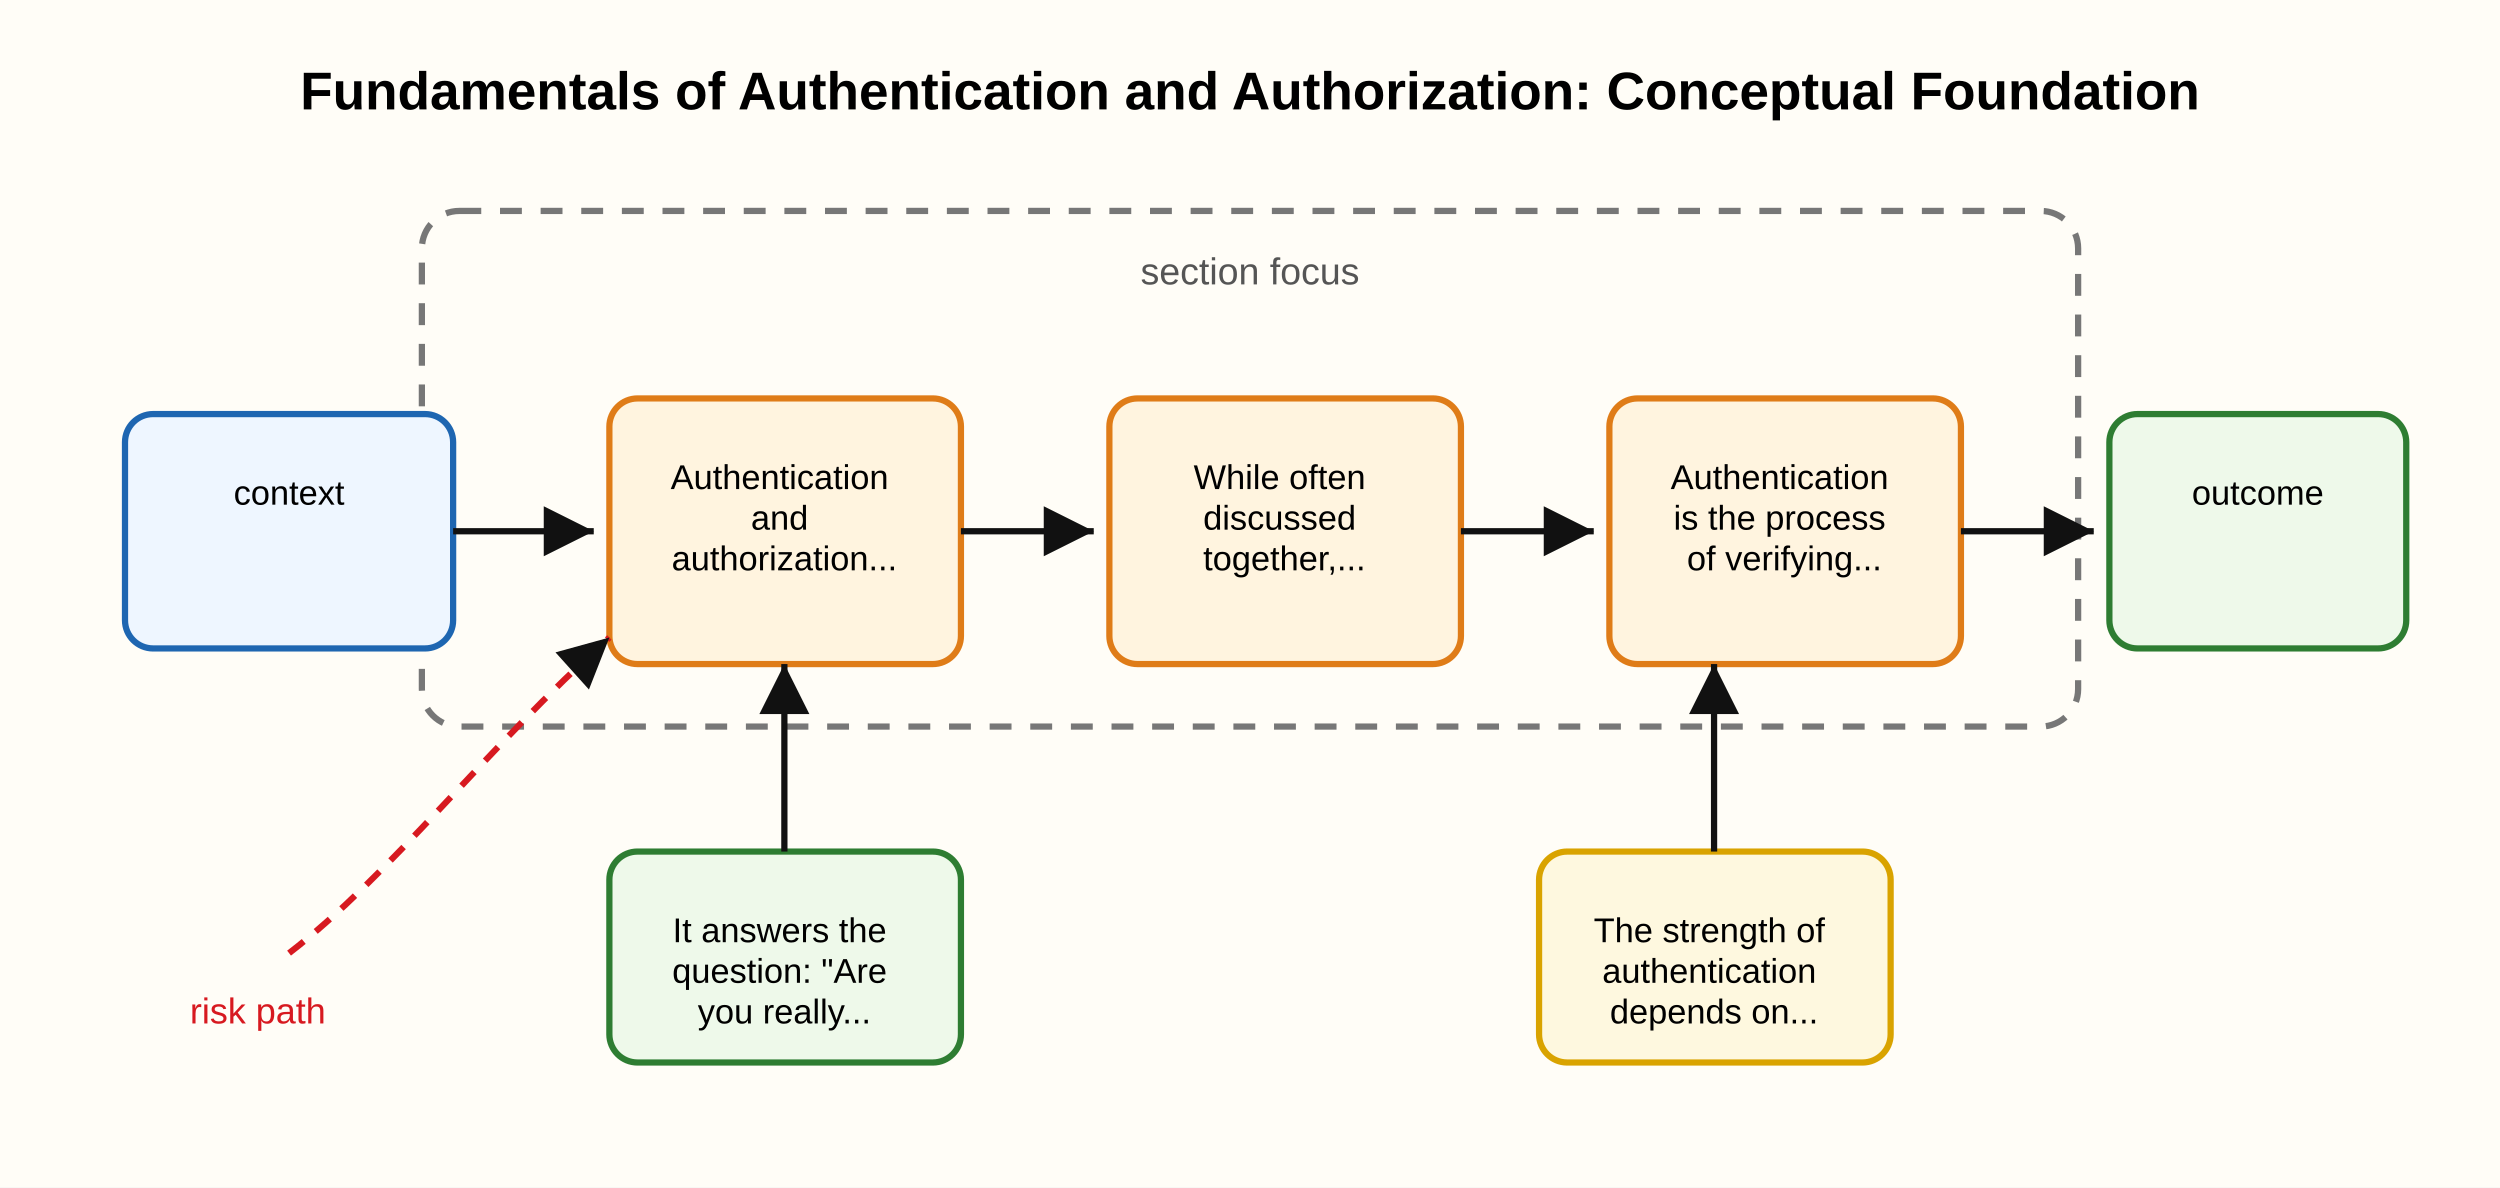
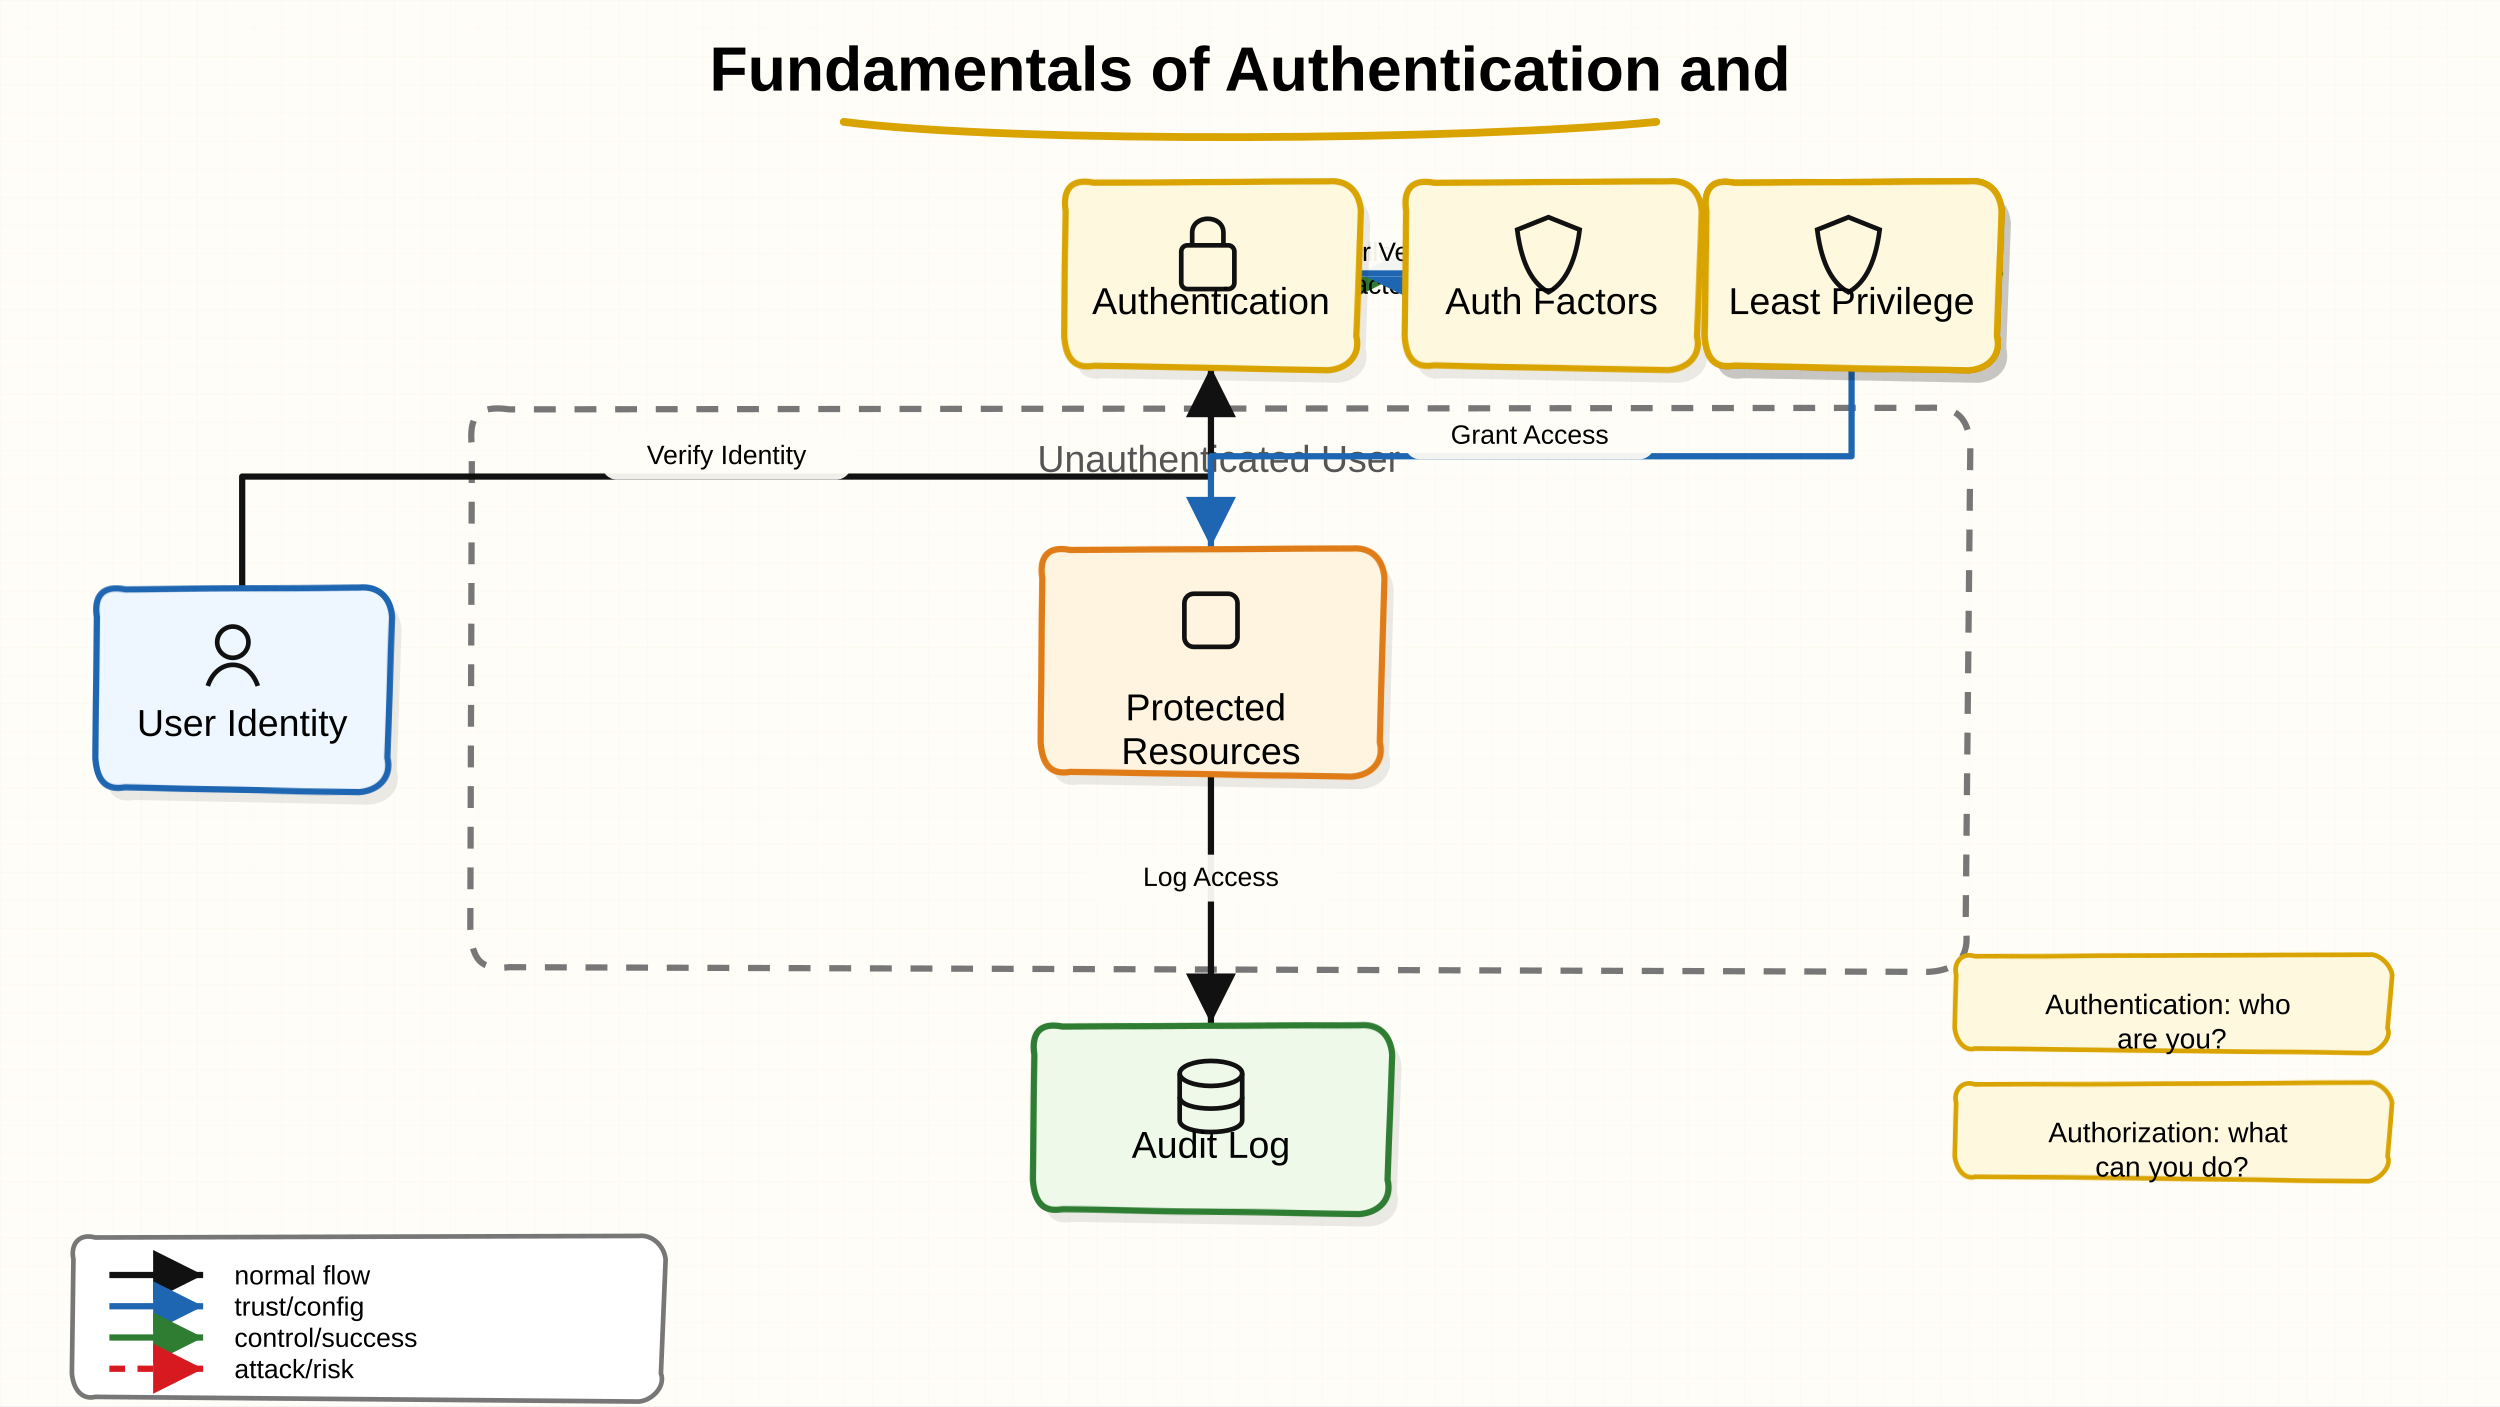
- <svg xmlns="http://www.w3.org/2000/svg" width="1600" height="760" viewBox="0 0 1600 760">
+ <svg xmlns="http://www.w3.org/2000/svg" width="1600" height="900" viewBox="0 0 1600 900">
  <defs>
-     <marker id="arrow" markerWidth="12" markerHeight="12" refX="10" refY="6" orient="auto" markerUnits="strokeWidth">
+     <pattern id="paper" width="18" height="18" patternUnits="userSpaceOnUse">
+       <path d="M 18 0 L 0 0 0 18" fill="none" stroke="#f2ead8" stroke-width="0.8" opacity="0.25" />
+     </pattern>
+     <filter id="roughen">
+       <feTurbulence type="fractalNoise" baseFrequency="0.018" numOctaves="1" result="noise" />
+       <feDisplacementMap in="SourceGraphic" in2="noise" scale="0.85" />
+     </filter>
+     <marker id="arrow-normal" markerWidth="12" markerHeight="12" refX="10" refY="6" orient="auto" markerUnits="strokeWidth">
      <path d="M2,2 L10,6 L2,10 z" fill="#111111" />
    </marker>
+     <marker id="arrow-trust" markerWidth="12" markerHeight="12" refX="10" refY="6" orient="auto" markerUnits="strokeWidth">
+       <path d="M2,2 L10,6 L2,10 z" fill="#1e66b1" />
+     </marker>
+     <marker id="arrow-control" markerWidth="12" markerHeight="12" refX="10" refY="6" orient="auto" markerUnits="strokeWidth">
+       <path d="M2,2 L10,6 L2,10 z" fill="#2e7d32" />
+     </marker>
+     <marker id="arrow-risk" markerWidth="12" markerHeight="12" refX="10" refY="6" orient="auto" markerUnits="strokeWidth">
+       <path d="M2,2 L10,6 L2,10 z" fill="#d71920" />
+     </marker>
  </defs>
-   <rect width="1600" height="760" fill="#fffdf7" />
-   <text x="800" y="70" text-anchor="middle" font-size="34" font-family="Comic Sans MS, Segoe Print, Arial" font-weight="700">Fundamentals of Authentication and Authorization: Conceptual Foundation</text>
-   <rect x="270" y="135" width="1060" height="330" rx="24" fill="none" stroke="#777777" stroke-width="4" stroke-dasharray="14 12" />
-   <text x="800" y="182" text-anchor="middle" font-size="24" fill="#555555" font-family="Comic Sans MS, Segoe Print, Arial">section focus</text>
-   <rect x="80" y="265" width="210" height="150" rx="18" fill="#eef6ff" stroke="#1e66b1" stroke-width="4" />
-   <text x="185" y="323" text-anchor="middle" font-size="22" font-family="Comic Sans MS, Segoe Print, Arial">
-     <tspan x="185" dy="0">context</tspan>
+   <rect width="1600" height="900" fill="#fffdf7" />
+   <rect width="1600" height="900" fill="url(#paper)" />
+   <text x="800" y="58" text-anchor="middle" font-size="40" font-family="Comic Sans MS, Segoe Print, Arial" font-weight="700">Fundamentals of Authentication and</text>
+   <path d="M540 78 C650 92, 940 90, 1060 78" fill="none" stroke="#d9a300" stroke-width="5" stroke-linecap="round" />
+   <path d="M326,262 C305,259 300,267 302,286 L301,594 C302,615 308,621 326,619 L1234,622 C1253,621 1261,612 1258,594 L1261,286 C1260,267 1252,260 1234,261 Z" fill="none" stroke="#777777" stroke-width="4" stroke-dasharray="14 12" />
+   <text x="780" y="302" text-anchor="middle" font-size="24" fill="#555555" font-family="Comic Sans MS, Segoe Print, Arial">Unauthenticated User</text>
+   <path d="M155,375 L155,305 L775,305 L775,235" fill="none" stroke="#111111" stroke-width="4" marker-end="url(#arrow-normal)" stroke-linecap="round" stroke-linejoin="round" />
+   <rect x="385" y="277" width="160" height="30" rx="10" fill="#fffdf7" opacity="0.94" />
+   <text x="465" y="297" text-anchor="middle" font-size="17" font-family="Comic Sans MS, Segoe Print, Arial">
+     <tspan x="465" dy="0">Verify Identity</tspan>
  </text>
-   <line x1="290" y1="340" x2="380" y2="340" stroke="#111111" stroke-width="4" marker-end="url(#arrow)" />
-   <rect x="390" y="255" width="225" height="170" rx="18" fill="#fff4df" stroke="#df7c18" stroke-width="4" />
-   <text x="502" y="313" text-anchor="middle" font-size="22" font-family="Comic Sans MS, Segoe Print, Arial">
-     <tspan x="502" dy="0">Authentication</tspan>
-     <tspan x="502" dy="26">and</tspan>
-     <tspan x="502" dy="26">authorization...</tspan>
+   <path d="M870,175 L884,175 L884,175 L898,175" fill="none" stroke="#2e7d32" stroke-width="4" marker-end="url(#arrow-control)" stroke-linecap="round" stroke-linejoin="round" />
+   <rect x="804" y="147" width="160" height="30" rx="10" fill="#fffdf7" opacity="0.94" />
+   <text x="884" y="167" text-anchor="middle" font-size="17" font-family="Comic Sans MS, Segoe Print, Arial">
+     <tspan x="884" dy="0">Challenge</tspan>
+     <tspan x="884" dy="21">Factors</tspan>
  </text>
-   <line x1="615" y1="340" x2="700" y2="340" stroke="#111111" stroke-width="4" marker-end="url(#arrow)" />
-   <rect x="710" y="255" width="225" height="170" rx="18" fill="#fff4df" stroke="#df7c18" stroke-width="4" />
-   <text x="822" y="313" text-anchor="middle" font-size="22" font-family="Comic Sans MS, Segoe Print, Arial">
-     <tspan x="822" dy="0">While often</tspan>
-     <tspan x="822" dy="26">discussed</tspan>
-     <tspan x="822" dy="26">together,...</tspan>
+   <path d="M898,175 L884,175 L884,175 L870,175" fill="none" stroke="#1e66b1" stroke-width="4" marker-end="url(#arrow-trust)" stroke-linecap="round" stroke-linejoin="round" />
+   <rect x="804" y="147" width="160" height="30" rx="10" fill="#fffdf7" opacity="0.94" />
+   <text x="884" y="167" text-anchor="middle" font-size="17" font-family="Comic Sans MS, Segoe Print, Arial">
+     <tspan x="884" dy="0">Factor Verified</tspan>
  </text>
-   <line x1="935" y1="340" x2="1020" y2="340" stroke="#111111" stroke-width="4" marker-end="url(#arrow)" />
-   <rect x="1030" y="255" width="225" height="170" rx="18" fill="#fff4df" stroke="#df7c18" stroke-width="4" />
-   <text x="1142" y="313" text-anchor="middle" font-size="22" font-family="Comic Sans MS, Segoe Print, Arial">
-     <tspan x="1142" dy="0">Authentication</tspan>
-     <tspan x="1142" dy="26">is the process</tspan>
-     <tspan x="1142" dy="26">of verifying...</tspan>
+   <path d="M870,175 L980,175 L980,175 L1090,175" fill="none" stroke="#1e66b1" stroke-width="4" marker-end="url(#arrow-trust)" stroke-linecap="round" stroke-linejoin="round" />
+   <rect x="900" y="147" width="160" height="30" rx="10" fill="#fffdf7" opacity="0.94" />
+   <text x="980" y="167" text-anchor="middle" font-size="17" font-family="Comic Sans MS, Segoe Print, Arial">
+     <tspan x="980" dy="0">Identity</tspan>
+     <tspan x="980" dy="21">Confirmed</tspan>
  </text>
-   <line x1="1255" y1="340" x2="1340" y2="340" stroke="#111111" stroke-width="4" marker-end="url(#arrow)" />
-   <rect x="1350" y="265" width="190" height="150" rx="18" fill="#eef9ea" stroke="#2e7d32" stroke-width="4" />
-   <text x="1445" y="323" text-anchor="middle" font-size="22" font-family="Comic Sans MS, Segoe Print, Arial">
-     <tspan x="1445" dy="0">outcome</tspan>
+   <path d="M1090,175 L1185,175 L1185,175 L1280,175" fill="none" stroke="#2e7d32" stroke-width="4" marker-end="url(#arrow-control)" stroke-linecap="round" stroke-linejoin="round" />
+   <rect x="1105" y="147" width="160" height="30" rx="10" fill="#fffdf7" opacity="0.94" />
+   <text x="1185" y="167" text-anchor="middle" font-size="17" font-family="Comic Sans MS, Segoe Print, Arial">
+     <tspan x="1185" dy="0">Check</tspan>
+     <tspan x="1185" dy="21">Permissions</tspan>
  </text>
-   <rect x="390" y="545" width="225" height="135" rx="18" fill="#eef9ea" stroke="#2e7d32" stroke-width="4" />
-   <text x="502" y="603" text-anchor="middle" font-size="22" font-family="Comic Sans MS, Segoe Print, Arial">
-     <tspan x="502" dy="0">It answers the</tspan>
-     <tspan x="502" dy="26">question: "Are</tspan>
-     <tspan x="502" dy="26">you really...</tspan>
+   <path d="M1090,175 L1185,175 L1185,175 L1280,175" fill="none" stroke="#2e7d32" stroke-width="4" marker-end="url(#arrow-control)" stroke-linecap="round" stroke-linejoin="round" />
+   <rect x="1105" y="147" width="160" height="30" rx="10" fill="#fffdf7" opacity="0.94" />
+   <text x="1185" y="167" text-anchor="middle" font-size="17" font-family="Comic Sans MS, Segoe Print, Arial">
+     <tspan x="1185" dy="0">Enforce PoLP</tspan>
  </text>
-   <line x1="502" y1="545" x2="502" y2="425" stroke="#111111" stroke-width="4" marker-end="url(#arrow)" />
-   <rect x="985" y="545" width="225" height="135" rx="18" fill="#fef8df" stroke="#d9a300" stroke-width="4" />
-   <text x="1097" y="603" text-anchor="middle" font-size="22" font-family="Comic Sans MS, Segoe Print, Arial">
-     <tspan x="1097" dy="0">The strength of</tspan>
-     <tspan x="1097" dy="26">authentication</tspan>
-     <tspan x="1097" dy="26">depends on...</tspan>
+   <path d="M1185,235 L1185,292 L775,292 L775,350" fill="none" stroke="#1e66b1" stroke-width="4" marker-end="url(#arrow-trust)" stroke-linecap="round" stroke-linejoin="round" />
+   <rect x="899" y="264" width="160" height="30" rx="10" fill="#fffdf7" opacity="0.94" />
+   <text x="979" y="284" text-anchor="middle" font-size="17" font-family="Comic Sans MS, Segoe Print, Arial">
+     <tspan x="979" dy="0">Grant Access</tspan>
  </text>
-   <line x1="1097" y1="545" x2="1097" y2="425" stroke="#111111" stroke-width="4" marker-end="url(#arrow)" />
-   <path d="M185 610 C250 560, 310 480, 390 408" fill="none" stroke="#d71920" stroke-width="4" stroke-dasharray="12 10" marker-end="url(#arrow)" />
-   <text x="165" y="655" text-anchor="middle" font-size="23" fill="#d71920" font-family="Comic Sans MS, Segoe Print, Arial">risk path</text>
+   <path d="M775,495 L775,575 L775,575 L775,655" fill="none" stroke="#111111" stroke-width="4" marker-end="url(#arrow-normal)" stroke-linecap="round" stroke-linejoin="round" />
+   <rect x="695" y="547" width="160" height="30" rx="10" fill="#fffdf7" opacity="0.94" />
+   <text x="775" y="567" text-anchor="middle" font-size="17" font-family="Comic Sans MS, Segoe Print, Arial">
+     <tspan x="775" dy="0">Log Access</tspan>
+   </text>
+   <path d="M86,385 C71,382 66,390 68,403 L67,493 C68,508 74,514 86,512 L236,515 C249,514 257,505 254,493 L257,403 C256,390 248,383 236,384 Z" fill="#000000" opacity="0.08" />
+   <path d="M80,377 C65,374 60,382 62,395 L61,485 C62,500 68,506 80,504 L230,507 C243,506 251,497 248,485 L251,395 C250,382 242,375 230,376 Z" fill="#eef6ff" stroke="#1e66b1" stroke-width="4" filter="url(#roughen)" />
+   <circle cx="149" cy="411" r="10" fill="none" stroke="#111111" stroke-width="3" />
+   <path d="M133,439 C139,421 159,421 165,439" fill="none" stroke="#111111" stroke-width="3" />
+   <text x="155" y="471" text-anchor="middle" font-size="24" font-family="Comic Sans MS, Segoe Print, Arial">
+     <tspan x="155" dy="0">User Identity</tspan>
+   </text>
+   <path d="M706,125 C691,122 686,130 688,143 L687,223 C688,238 694,244 706,242 L856,245 C869,244 877,235 874,223 L877,143 C876,130 868,123 856,124 Z" fill="#000000" opacity="0.08" />
+   <path d="M700,117 C685,114 680,122 682,135 L681,215 C682,230 688,236 700,234 L850,237 C863,236 871,227 868,215 L871,135 C870,122 862,115 850,116 Z" fill="#fef8df" stroke="#d9a300" stroke-width="4" filter="url(#roughen)" />
+   <rect x="756" y="157" width="34" height="28" rx="4" fill="none" stroke="#111111" stroke-width="3" />
+   <path d="M763,157 v-8 C763,137 783,137 783,149 v8" fill="none" stroke="#111111" stroke-width="3" />
+   <text x="775" y="201" text-anchor="middle" font-size="24" font-family="Comic Sans MS, Segoe Print, Arial">
+     <tspan x="775" dy="0">Authentication</tspan>
+   </text>
+   <path d="M924,125 C909,122 904,130 906,143 L905,223 C906,238 912,244 924,242 L1074,245 C1087,244 1095,235 1092,223 L1095,143 C1094,130 1086,123 1074,124 Z" fill="#000000" opacity="0.08" />
+   <path d="M918,117 C903,114 898,122 900,135 L899,215 C900,230 906,236 918,234 L1068,237 C1081,236 1089,227 1086,215 L1089,135 C1088,122 1080,115 1068,116 Z" fill="#fef8df" stroke="#d9a300" stroke-width="4" filter="url(#roughen)" />
+   <path d="M991,139 L1011,147 C1008,171 1000,182 991,187 C982,182 974,171 971,147 Z" fill="none" stroke="#111111" stroke-width="3" />
+   <text x="993" y="201" text-anchor="middle" font-size="24" font-family="Comic Sans MS, Segoe Print, Arial">
+     <tspan x="993" dy="0">Auth Factors</tspan>
+   </text>
+   <path d="M1116,125 C1101,122 1096,130 1098,143 L1097,223 C1098,238 1104,244 1116,242 L1266,245 C1279,244 1287,235 1284,223 L1287,143 C1286,130 1278,123 1266,124 Z" fill="#000000" opacity="0.08" />
+   <path d="M1110,117 C1095,114 1090,122 1092,135 L1091,215 C1092,230 1098,236 1110,234 L1260,237 C1273,236 1281,227 1278,215 L1281,135 C1280,122 1272,115 1260,116 Z" fill="#fef8df" stroke="#d9a300" stroke-width="4" filter="url(#roughen)" />
+   <circle cx="1176" cy="159" r="10" fill="none" stroke="#111111" stroke-width="3" />
+   <path d="M1186,159 H1209 M1199,159 v9 M1206,159 v7" stroke="#111111" stroke-width="3" />
+   <text x="1185" y="201" text-anchor="middle" font-size="24" font-family="Comic Sans MS, Segoe Print, Arial">
+     <tspan x="1185" dy="0">Authorization</tspan>
+   </text>
+   <path d="M1116,125 C1101,122 1096,130 1098,143 L1097,223 C1098,238 1104,244 1116,242 L1266,245 C1279,244 1287,235 1284,223 L1287,143 C1286,130 1278,123 1266,124 Z" fill="#000000" opacity="0.08" />
+   <path d="M1110,117 C1095,114 1090,122 1092,135 L1091,215 C1092,230 1098,236 1110,234 L1260,237 C1273,236 1281,227 1278,215 L1281,135 C1280,122 1272,115 1260,116 Z" fill="#fef8df" stroke="#d9a300" stroke-width="4" filter="url(#roughen)" />
+   <path d="M1183,139 L1203,147 C1200,171 1192,182 1183,187 C1174,182 1166,171 1163,147 Z" fill="none" stroke="#111111" stroke-width="3" />
+   <text x="1185" y="201" text-anchor="middle" font-size="24" font-family="Comic Sans MS, Segoe Print, Arial">
+     <tspan x="1185" dy="0">Access Policies</tspan>
+   </text>
+   <path d="M691,360 C676,357 671,365 673,378 L672,483 C673,498 679,504 691,502 L871,505 C884,504 892,495 889,483 L892,378 C891,365 883,358 871,359 Z" fill="#000000" opacity="0.08" />
+   <path d="M685,352 C670,349 665,357 667,370 L666,475 C667,490 673,496 685,494 L865,497 C878,496 886,487 883,475 L886,370 C885,357 877,350 865,351 Z" fill="#fff4df" stroke="#df7c18" stroke-width="4" filter="url(#roughen)" />
+   <rect x="758" y="380" width="34" height="34" rx="6" fill="none" stroke="#111111" stroke-width="3" />
+   <text x="775" y="461" text-anchor="middle" font-size="24" font-family="Comic Sans MS, Segoe Print, Arial">
+     <tspan x="775" dy="0">Protected</tspan>
+     <tspan x="775" dy="28">Resources</tspan>
+   </text>
+   <path d="M686,665 C671,662 666,670 668,683 L667,763 C668,778 674,784 686,782 L876,785 C889,784 897,775 894,763 L897,683 C896,670 888,663 876,664 Z" fill="#000000" opacity="0.08" />
+   <path d="M680,657 C665,654 660,662 662,675 L661,755 C662,770 668,776 680,774 L870,777 C883,776 891,767 888,755 L891,675 C890,662 882,655 870,656 Z" fill="#eef9ea" stroke="#2e7d32" stroke-width="4" filter="url(#roughen)" />
+   <ellipse cx="775" cy="687" rx="20" ry="8" fill="none" stroke="#111111" stroke-width="3" />
+   <path d="M755,687 v30 C755,727 795,727 795,717 v-30" fill="none" stroke="#111111" stroke-width="3" />
+   <path d="M755,702 C755,712 795,712 795,702" fill="none" stroke="#111111" stroke-width="3" />
+   <text x="775" y="741" text-anchor="middle" font-size="24" font-family="Comic Sans MS, Segoe Print, Arial">
+     <tspan x="775" dy="0">Audit Log</tspan>
+   </text>
+   <path d="M1116,125 C1101,122 1096,130 1098,143 L1097,223 C1098,238 1104,244 1116,242 L1266,245 C1279,244 1287,235 1284,223 L1287,143 C1286,130 1278,123 1266,124 Z" fill="#000000" opacity="0.08" />
+   <path d="M1110,117 C1095,114 1090,122 1092,135 L1091,215 C1092,230 1098,236 1110,234 L1260,237 C1273,236 1281,227 1278,215 L1281,135 C1280,122 1272,115 1260,116 Z" fill="#fef8df" stroke="#d9a300" stroke-width="4" filter="url(#roughen)" />
+   <path d="M1183,139 L1203,147 C1200,171 1192,182 1183,187 C1174,182 1166,171 1163,147 Z" fill="none" stroke="#111111" stroke-width="3" />
+   <text x="1185" y="201" text-anchor="middle" font-size="24" font-family="Comic Sans MS, Segoe Print, Arial">
+     <tspan x="1185" dy="0">Least Privilege</tspan>
+   </text>
+   <path d="M1264,612 C1255,609 1250,617 1252,624 L1251,658 C1252,667 1258,673 1264,671 L1516,674 C1523,673 1531,664 1528,658 L1531,624 C1530,617 1522,610 1516,611 Z" fill="#fef8df" stroke="#d9a300" stroke-width="3" filter="url(#roughen)" />
+   <text x="1390" y="649" text-anchor="middle" font-size="18" font-family="Comic Sans MS, Segoe Print, Arial">
+     <tspan x="1390" dy="0">Authentication: who</tspan>
+     <tspan x="1390" dy="22">are you?</tspan>
+   </text>
+   <path d="M1264,694 C1255,691 1250,699 1252,706 L1251,740 C1252,749 1258,755 1264,753 L1516,756 C1523,755 1531,746 1528,740 L1531,706 C1530,699 1522,692 1516,693 Z" fill="#fef8df" stroke="#d9a300" stroke-width="3" filter="url(#roughen)" />
+   <text x="1390" y="731" text-anchor="middle" font-size="18" font-family="Comic Sans MS, Segoe Print, Arial">
+     <tspan x="1390" dy="0">Authorization: what</tspan>
+     <tspan x="1390" dy="22">can you do?</tspan>
+   </text>
+   <path d="M61,792 C50,789 45,797 47,806 L46,879 C47,890 53,896 61,894 L409,897 C418,896 426,887 423,879 L426,806 C425,797 417,790 409,791 Z" fill="#ffffff" stroke="#777777" stroke-width="3" />
+   <line x1="70" y1="816" x2="130" y2="816" stroke="#111111" stroke-width="4" marker-end="url(#arrow-normal)" />
+   <text x="150" y="822" font-size="17" font-family="Comic Sans MS, Segoe Print, Arial">normal flow</text>
+   <line x1="70" y1="836" x2="130" y2="836" stroke="#1e66b1" stroke-width="4" marker-end="url(#arrow-trust)" />
+   <text x="150" y="842" font-size="17" font-family="Comic Sans MS, Segoe Print, Arial">trust/config</text>
+   <line x1="70" y1="856" x2="130" y2="856" stroke="#2e7d32" stroke-width="4" marker-end="url(#arrow-control)" />
+   <text x="150" y="862" font-size="17" font-family="Comic Sans MS, Segoe Print, Arial">control/success</text>
+   <line x1="70" y1="876" x2="130" y2="876" stroke="#d71920" stroke-width="4" stroke-dasharray="10 8" marker-end="url(#arrow-risk)" />
+   <text x="150" y="882" font-size="17" font-family="Comic Sans MS, Segoe Print, Arial">attack/risk</text>
</svg>
